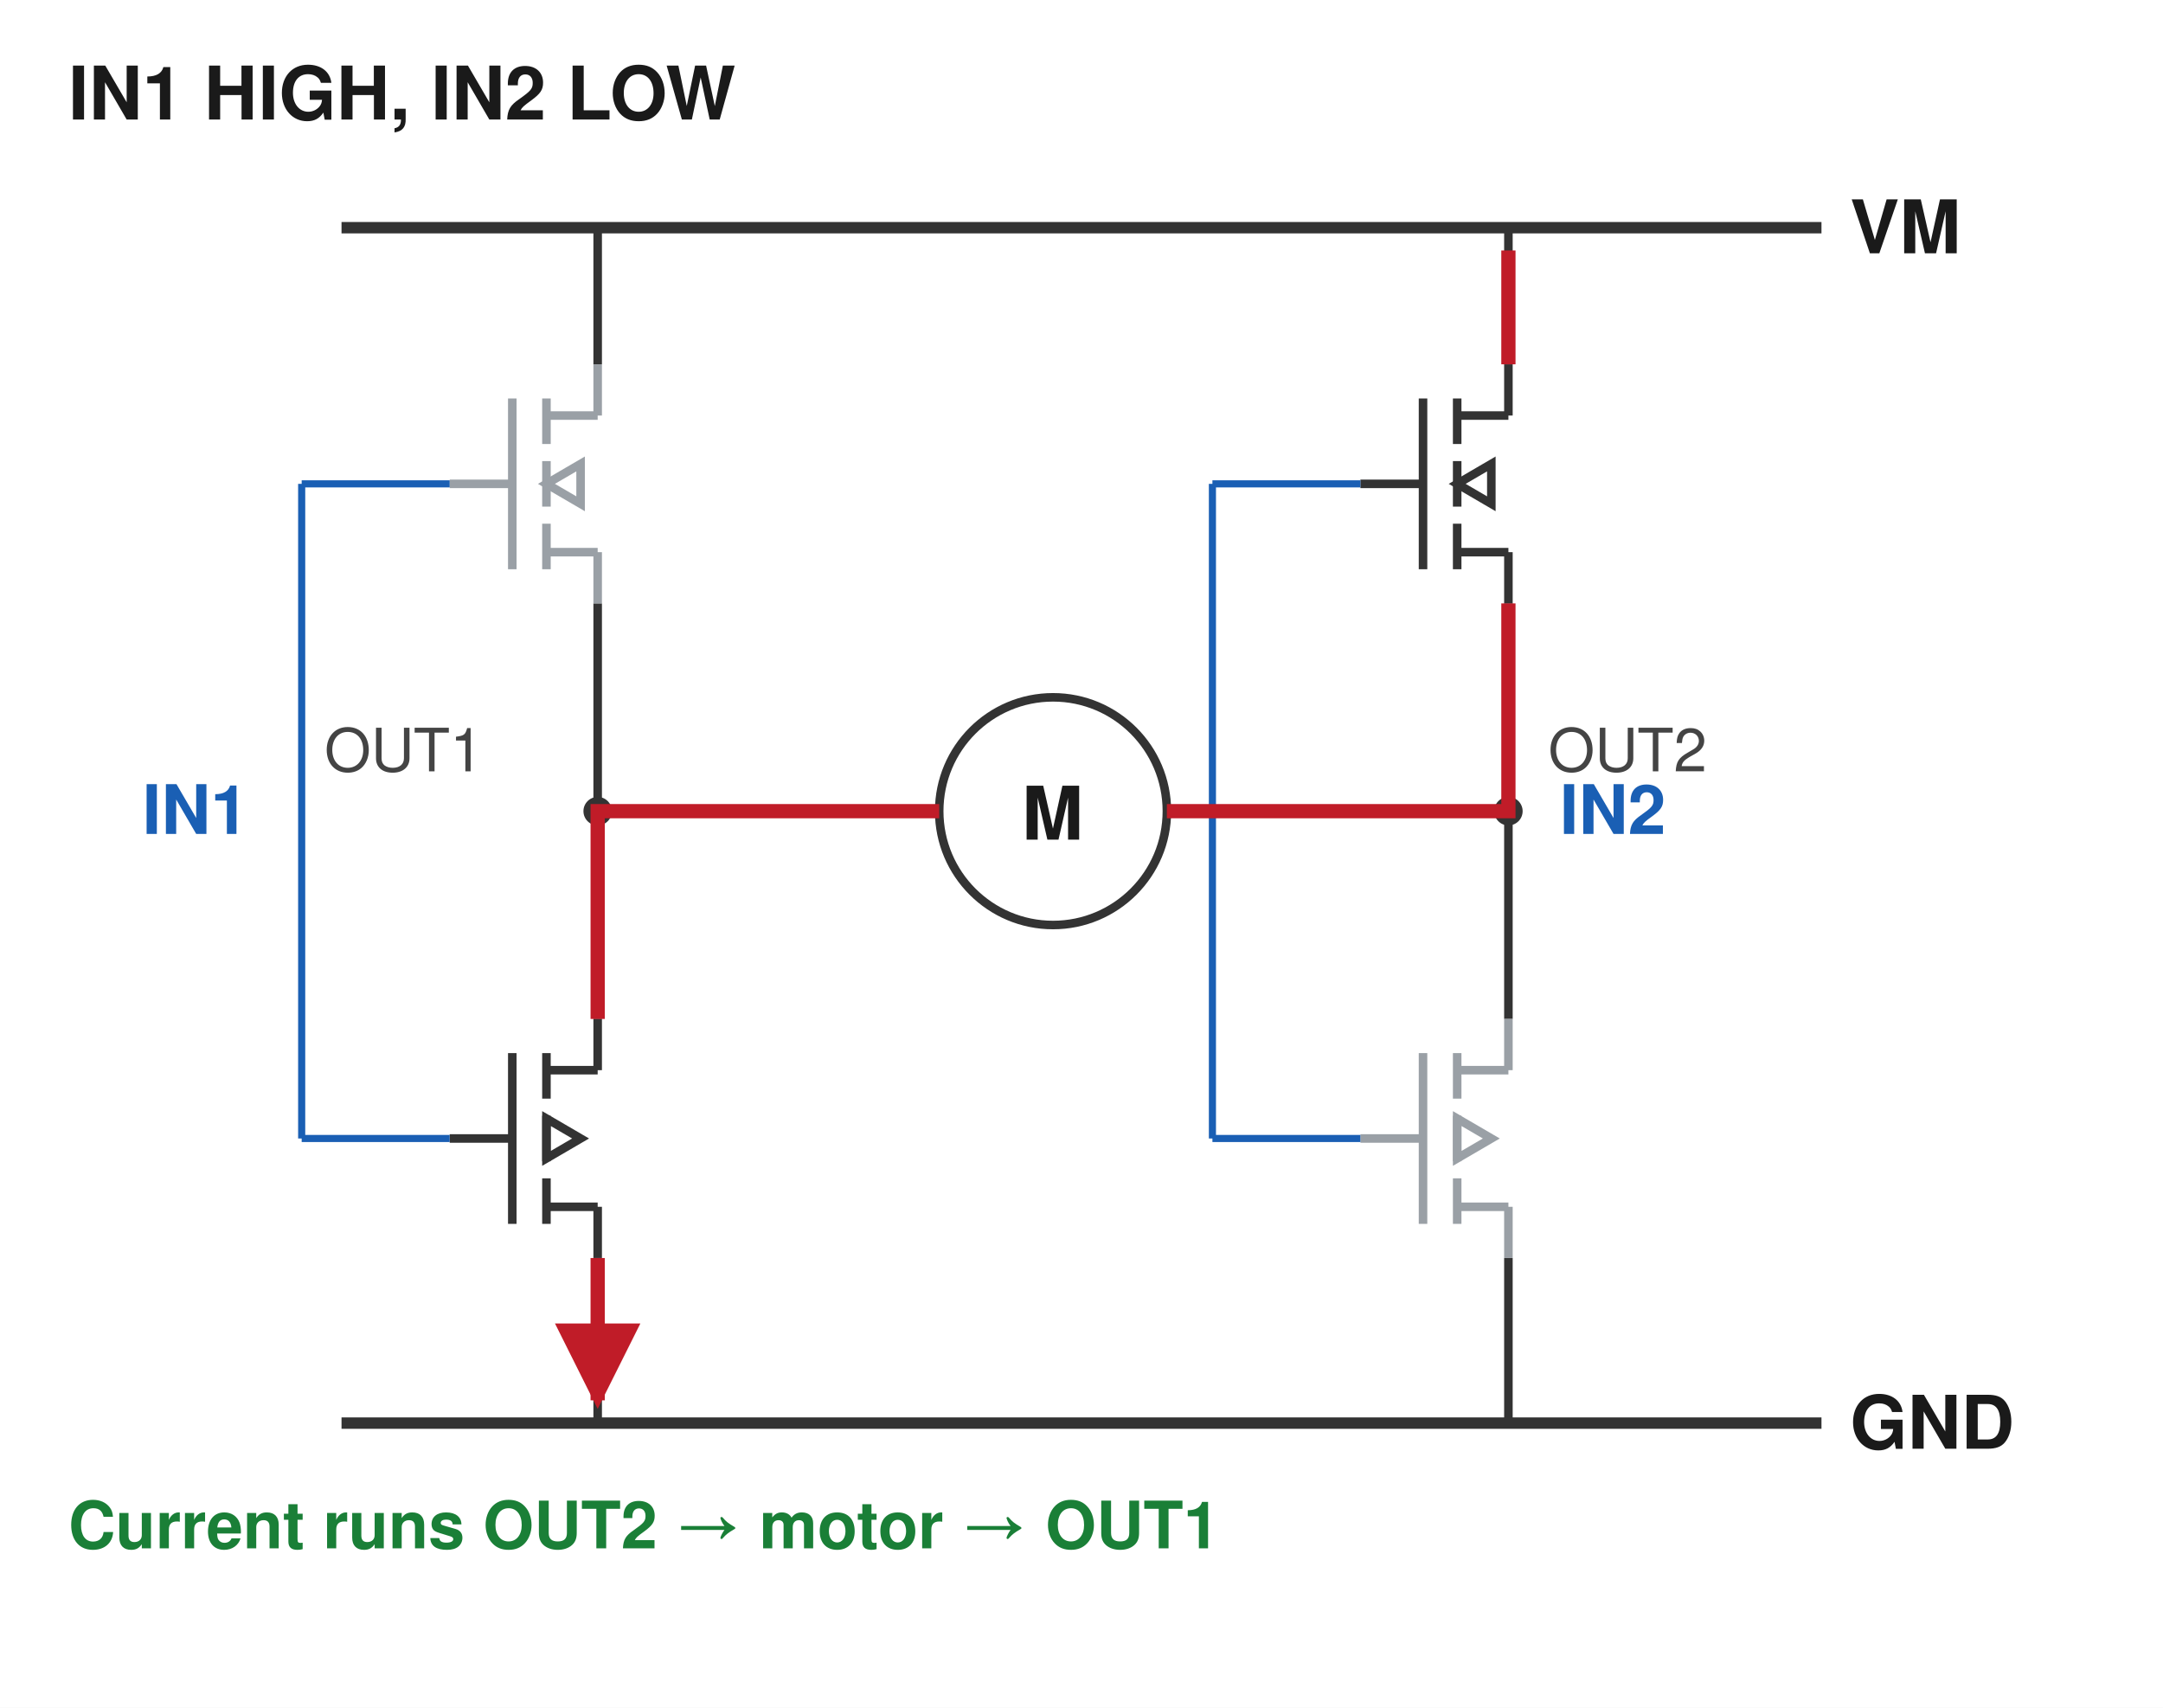
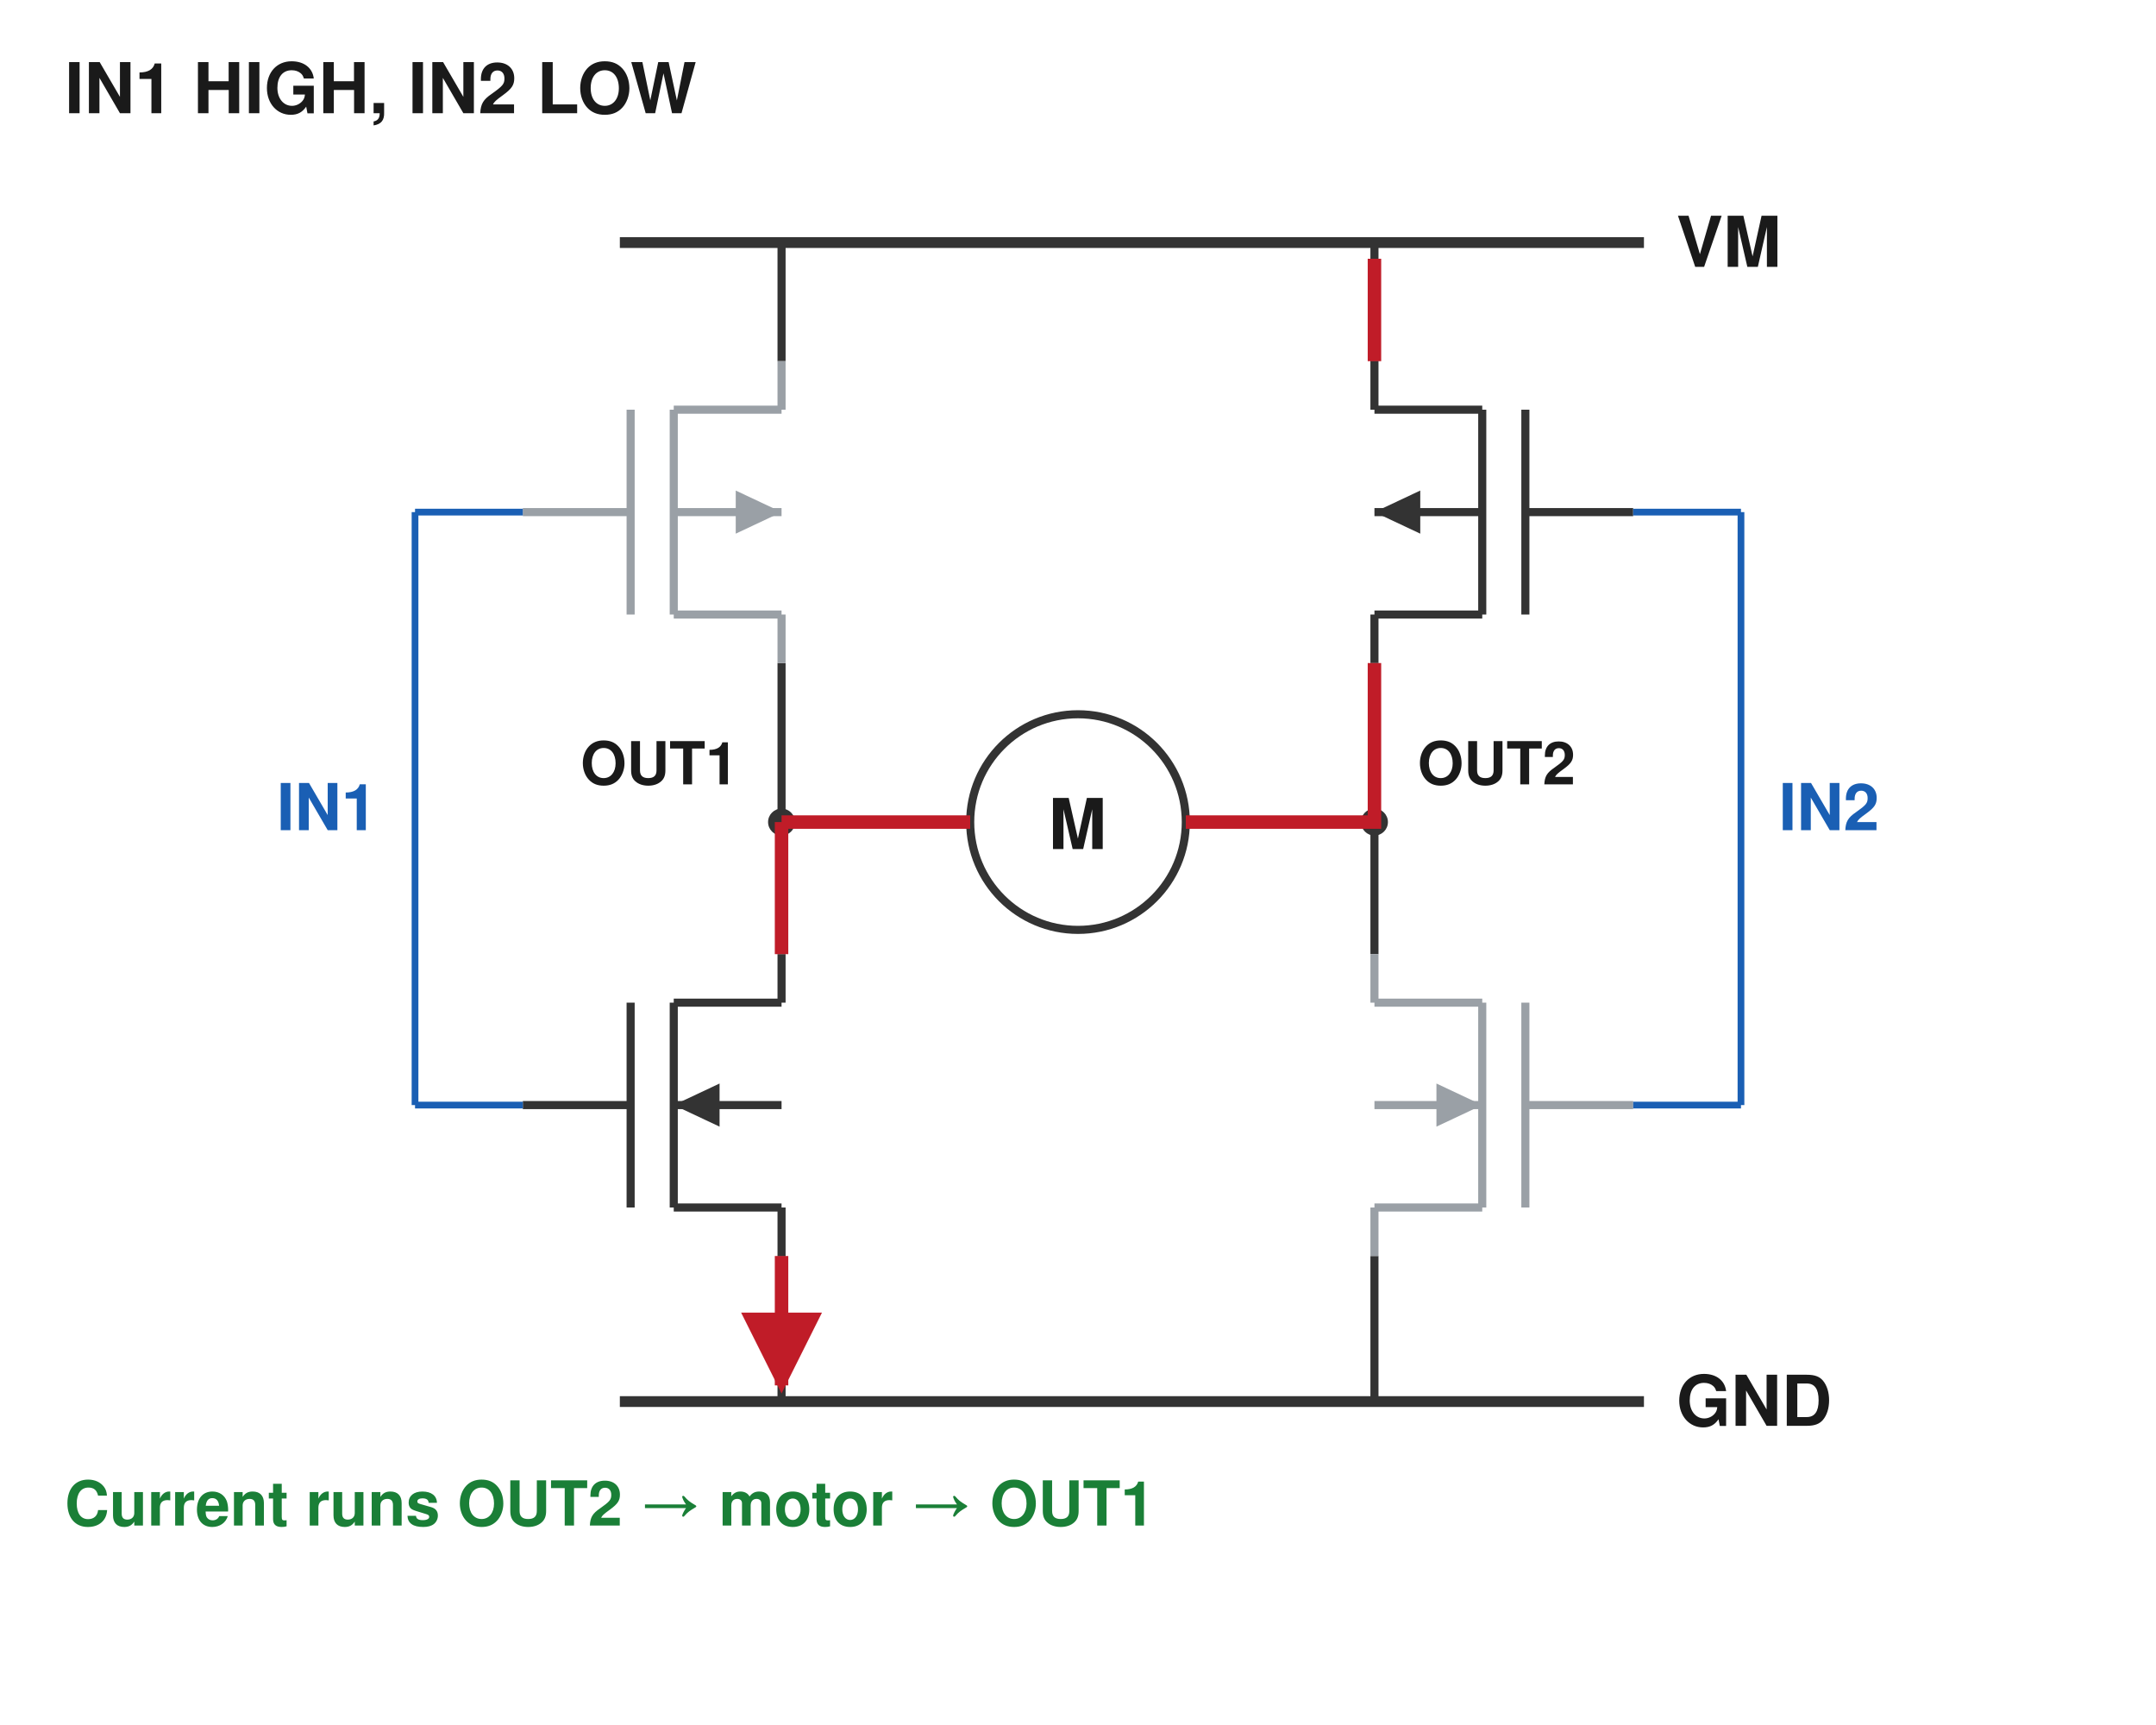
- <svg xmlns="http://www.w3.org/2000/svg" viewBox="0 0 760 600" width="760" height="600">
+ <svg xmlns="http://www.w3.org/2000/svg" viewBox="0 0 800 640" width="800" height="640">
  <defs>
    <marker id="arw" viewBox="0 0 10 10" refX="9" refY="5" markerWidth="6" markerHeight="6" orient="auto-start-reverse">
      <path d="M0,0 L10,5 L0,10 z" fill="#c01c28" />
    </marker>
    <style>
   .wire{stroke:#333;stroke-width:3;fill:none}
   .rail{stroke:#333;stroke-width:4;fill:none}
   .dev {stroke:#333;stroke-width:3;fill:none}
   .off {stroke:#9aa0a6;stroke-width:3;fill:none}
   .cur {stroke:#c01c28;stroke-width:5;fill:none}
   .ctl {stroke:#1a5fb4;stroke-width:2.5;fill:none}
   .lbl {font:bold 26px Helvetica,Arial,sans-serif;fill:#1a1a1a}
   .sm  {font:21px Helvetica,Arial,sans-serif;fill:#444}
+    .term{font:bold 22px Helvetica,Arial,sans-serif;fill:#1a1a1a}
   .ctlt{font:bold 24px Helvetica,Arial,sans-serif;fill:#1a5fb4}
   .st  {font:bold 23px Helvetica,Arial,sans-serif;fill:#1a7f37}
  </style>
  </defs>
  <rect width="100%" height="100%" fill="#fff" />
-   <line class="rail" x1="120" y1="80" x2="640" y2="80" />
-   <text class="lbl" x="650" y="89">VM</text>
-   <line class="rail" x1="120" y1="500" x2="640" y2="500" />
-   <text class="lbl" x="650" y="509">GND</text>
-   <line class="wire" x1="210" y1="80" x2="210" y2="128" />
-   <line class="wire" x1="210" y1="212" x2="210" y2="358" />
-   <line class="wire" x1="210" y1="442" x2="210" y2="500" />
-   <line class="wire" x1="530" y1="80" x2="530" y2="128" />
-   <line class="wire" x1="530" y1="212" x2="530" y2="358" />
-   <line class="wire" x1="530" y1="442" x2="530" y2="500" />
-   <line class="off" x1="210" y1="128" x2="210" y2="146" />
-   <line class="off" x1="210" y1="212" x2="210" y2="194" />
-   <line class="off" x1="210" y1="146" x2="192" y2="146" />
-   <line class="off" x1="210" y1="194" x2="192" y2="194" />
-   <line class="off" x1="192" y1="140" x2="192" y2="156" />
-   <line class="off" x1="192" y1="162" x2="192" y2="178" />
-   <line class="off" x1="192" y1="184" x2="192" y2="200" />
-   <line class="off" x1="180" y1="140" x2="180" y2="200" />
-   <line class="off" x1="180" y1="170" x2="158" y2="170" />
-   <path class="off" d="M192,170 L204,163 L204,177 z" fill="#9aa0a6" />
-   <line class="dev" x1="530" y1="128" x2="530" y2="146" />
-   <line class="dev" x1="530" y1="212" x2="530" y2="194" />
-   <line class="dev" x1="530" y1="146" x2="512" y2="146" />
-   <line class="dev" x1="530" y1="194" x2="512" y2="194" />
-   <line class="dev" x1="512" y1="140" x2="512" y2="156" />
-   <line class="dev" x1="512" y1="162" x2="512" y2="178" />
-   <line class="dev" x1="512" y1="184" x2="512" y2="200" />
-   <line class="dev" x1="500" y1="140" x2="500" y2="200" />
-   <line class="dev" x1="500" y1="170" x2="478" y2="170" />
-   <path class="dev" d="M512,170 L524,163 L524,177 z" fill="#333" />
-   <line class="dev" x1="210" y1="358" x2="210" y2="376" />
-   <line class="dev" x1="210" y1="442" x2="210" y2="424" />
-   <line class="dev" x1="210" y1="376" x2="192" y2="376" />
-   <line class="dev" x1="210" y1="424" x2="192" y2="424" />
-   <line class="dev" x1="192" y1="370" x2="192" y2="386" />
-   <line class="dev" x1="192" y1="392" x2="192" y2="408" />
-   <line class="dev" x1="192" y1="414" x2="192" y2="430" />
-   <line class="dev" x1="180" y1="370" x2="180" y2="430" />
-   <line class="dev" x1="180" y1="400" x2="158" y2="400" />
-   <path class="dev" d="M204,400 L192,393 L192,407 z" fill="#333" />
-   <line class="off" x1="530" y1="358" x2="530" y2="376" />
-   <line class="off" x1="530" y1="442" x2="530" y2="424" />
-   <line class="off" x1="530" y1="376" x2="512" y2="376" />
-   <line class="off" x1="530" y1="424" x2="512" y2="424" />
-   <line class="off" x1="512" y1="370" x2="512" y2="386" />
-   <line class="off" x1="512" y1="392" x2="512" y2="408" />
-   <line class="off" x1="512" y1="414" x2="512" y2="430" />
-   <line class="off" x1="500" y1="370" x2="500" y2="430" />
-   <line class="off" x1="500" y1="400" x2="478" y2="400" />
-   <path class="off" d="M524,400 L512,393 L512,407 z" fill="#9aa0a6" />
-   <line class="wire" x1="210" y1="285" x2="330" y2="285" />
-   <line class="wire" x1="410" y1="285" x2="530" y2="285" />
-   <circle class="dev" cx="370" cy="285" r="40" fill="#fff" />
-   <text class="lbl" x="359" y="295">M</text>
-   <circle cx="210" cy="285" r="5" fill="#333" />
-   <text class="sm" x="114" y="271">OUT1</text>
-   <circle cx="530" cy="285" r="5" fill="#333" />
-   <text class="sm" x="544" y="271">OUT2</text>
-   <line class="ctl" x1="158" y1="170" x2="106" y2="170" />
-   <line class="ctl" x1="158" y1="400" x2="106" y2="400" />
-   <line class="ctl" x1="106" y1="170" x2="106" y2="400" />
-   <text class="ctlt" x="50" y="293">IN1</text>
-   <line class="ctl" x1="478" y1="170" x2="426" y2="170" />
-   <line class="ctl" x1="478" y1="400" x2="426" y2="400" />
-   <line class="ctl" x1="426" y1="170" x2="426" y2="400" />
-   <text class="ctlt" x="548" y="293">IN2</text>
-   <path class="cur" d="M530,88 L530,128 M530,212 L530,285 L410,285 M330,285 L210,285 L210,358 M210,442 L210,492" marker-end="url(#arw)" />
+   <line class="rail" x1="230" y1="90" x2="610" y2="90" />
+   <text class="lbl" x="622" y="99">VM</text>
+   <line class="rail" x1="230" y1="520" x2="610" y2="520" />
+   <text class="lbl" x="622" y="529">GND</text>
+   <line class="wire" x1="290" y1="90" x2="290" y2="134" />
+   <line class="wire" x1="290" y1="246" x2="290" y2="354" />
+   <line class="wire" x1="290" y1="466" x2="290" y2="520" />
+   <line class="wire" x1="510" y1="90" x2="510" y2="134" />
+   <line class="wire" x1="510" y1="246" x2="510" y2="354" />
+   <line class="wire" x1="510" y1="466" x2="510" y2="520" />
+   <line class="off" x1="290" y1="134" x2="290" y2="152" />
+   <line class="off" x1="290" y1="228" x2="290" y2="246" />
+   <line class="off" x1="250" y1="152" x2="290" y2="152" />
+   <line class="off" x1="250" y1="228" x2="290" y2="228" />
+   <line class="off" x1="250" y1="152" x2="250" y2="228" />
+   <line class="off" x1="234" y1="152" x2="234" y2="228" />
+   <line class="off" x1="234" y1="190" x2="194" y2="190" />
+   <line class="off" x1="250" y1="190" x2="290" y2="190" />
+   <path d="M290,190 L273,182 L273,198 z" fill="#9aa0a6" stroke="none" />
+   <line class="dev" x1="510" y1="134" x2="510" y2="152" />
+   <line class="dev" x1="510" y1="228" x2="510" y2="246" />
+   <line class="dev" x1="550" y1="152" x2="510" y2="152" />
+   <line class="dev" x1="550" y1="228" x2="510" y2="228" />
+   <line class="dev" x1="550" y1="152" x2="550" y2="228" />
+   <line class="dev" x1="566" y1="152" x2="566" y2="228" />
+   <line class="dev" x1="566" y1="190" x2="606" y2="190" />
+   <line class="dev" x1="550" y1="190" x2="510" y2="190" />
+   <path d="M510,190 L527,182 L527,198 z" fill="#333" stroke="none" />
+   <line class="dev" x1="290" y1="354" x2="290" y2="372" />
+   <line class="dev" x1="290" y1="448" x2="290" y2="466" />
+   <line class="dev" x1="250" y1="372" x2="290" y2="372" />
+   <line class="dev" x1="250" y1="448" x2="290" y2="448" />
+   <line class="dev" x1="250" y1="372" x2="250" y2="448" />
+   <line class="dev" x1="234" y1="372" x2="234" y2="448" />
+   <line class="dev" x1="234" y1="410" x2="194" y2="410" />
+   <line class="dev" x1="290" y1="410" x2="250" y2="410" />
+   <path d="M250,410 L267,402 L267,418 z" fill="#333" stroke="none" />
+   <line class="off" x1="510" y1="354" x2="510" y2="372" />
+   <line class="off" x1="510" y1="448" x2="510" y2="466" />
+   <line class="off" x1="550" y1="372" x2="510" y2="372" />
+   <line class="off" x1="550" y1="448" x2="510" y2="448" />
+   <line class="off" x1="550" y1="372" x2="550" y2="448" />
+   <line class="off" x1="566" y1="372" x2="566" y2="448" />
+   <line class="off" x1="566" y1="410" x2="606" y2="410" />
+   <line class="off" x1="510" y1="410" x2="550" y2="410" />
+   <path d="M550,410 L533,402 L533,418 z" fill="#9aa0a6" stroke="none" />
+   <line class="wire" x1="290" y1="305" x2="360" y2="305" />
+   <line class="wire" x1="440" y1="305" x2="510" y2="305" />
+   <circle class="dev" cx="400" cy="305" r="40" fill="#fff" />
+   <text class="lbl" x="389" y="315">M</text>
+   <circle cx="290" cy="305" r="5" fill="#333" />
+   <circle cx="510" cy="305" r="5" fill="#333" />
+   <text class="term" x="274" y="291" text-anchor="end">OUT1</text>
+   <text class="term" x="526" y="291">OUT2</text>
+   <line class="ctl" x1="194" y1="190" x2="154" y2="190" />
+   <line class="ctl" x1="194" y1="410" x2="154" y2="410" />
+   <line class="ctl" x1="154" y1="190" x2="154" y2="410" />
+   <text class="ctlt" x="140" y="308" text-anchor="end">IN1</text>
+   <line class="ctl" x1="606" y1="190" x2="646" y2="190" />
+   <line class="ctl" x1="606" y1="410" x2="646" y2="410" />
+   <line class="ctl" x1="646" y1="190" x2="646" y2="410" />
+   <text class="ctlt" x="660" y="308" text-anchor="start">IN2</text>
+   <path class="cur" d="M510,96 L510,134 M510,246 L510,305 L440,305 M360,305 L290,305 M290,305 L290,354 M290,466 L290,514" marker-end="url(#arw)" />
  <text class="lbl" x="24" y="42">IN1 HIGH, IN2 LOW</text>
-   <text class="st" x="24" y="544">Current runs OUT2 → motor → OUT1</text>
+   <text class="st" x="24" y="566">Current runs OUT2 → motor → OUT1</text>
</svg>
